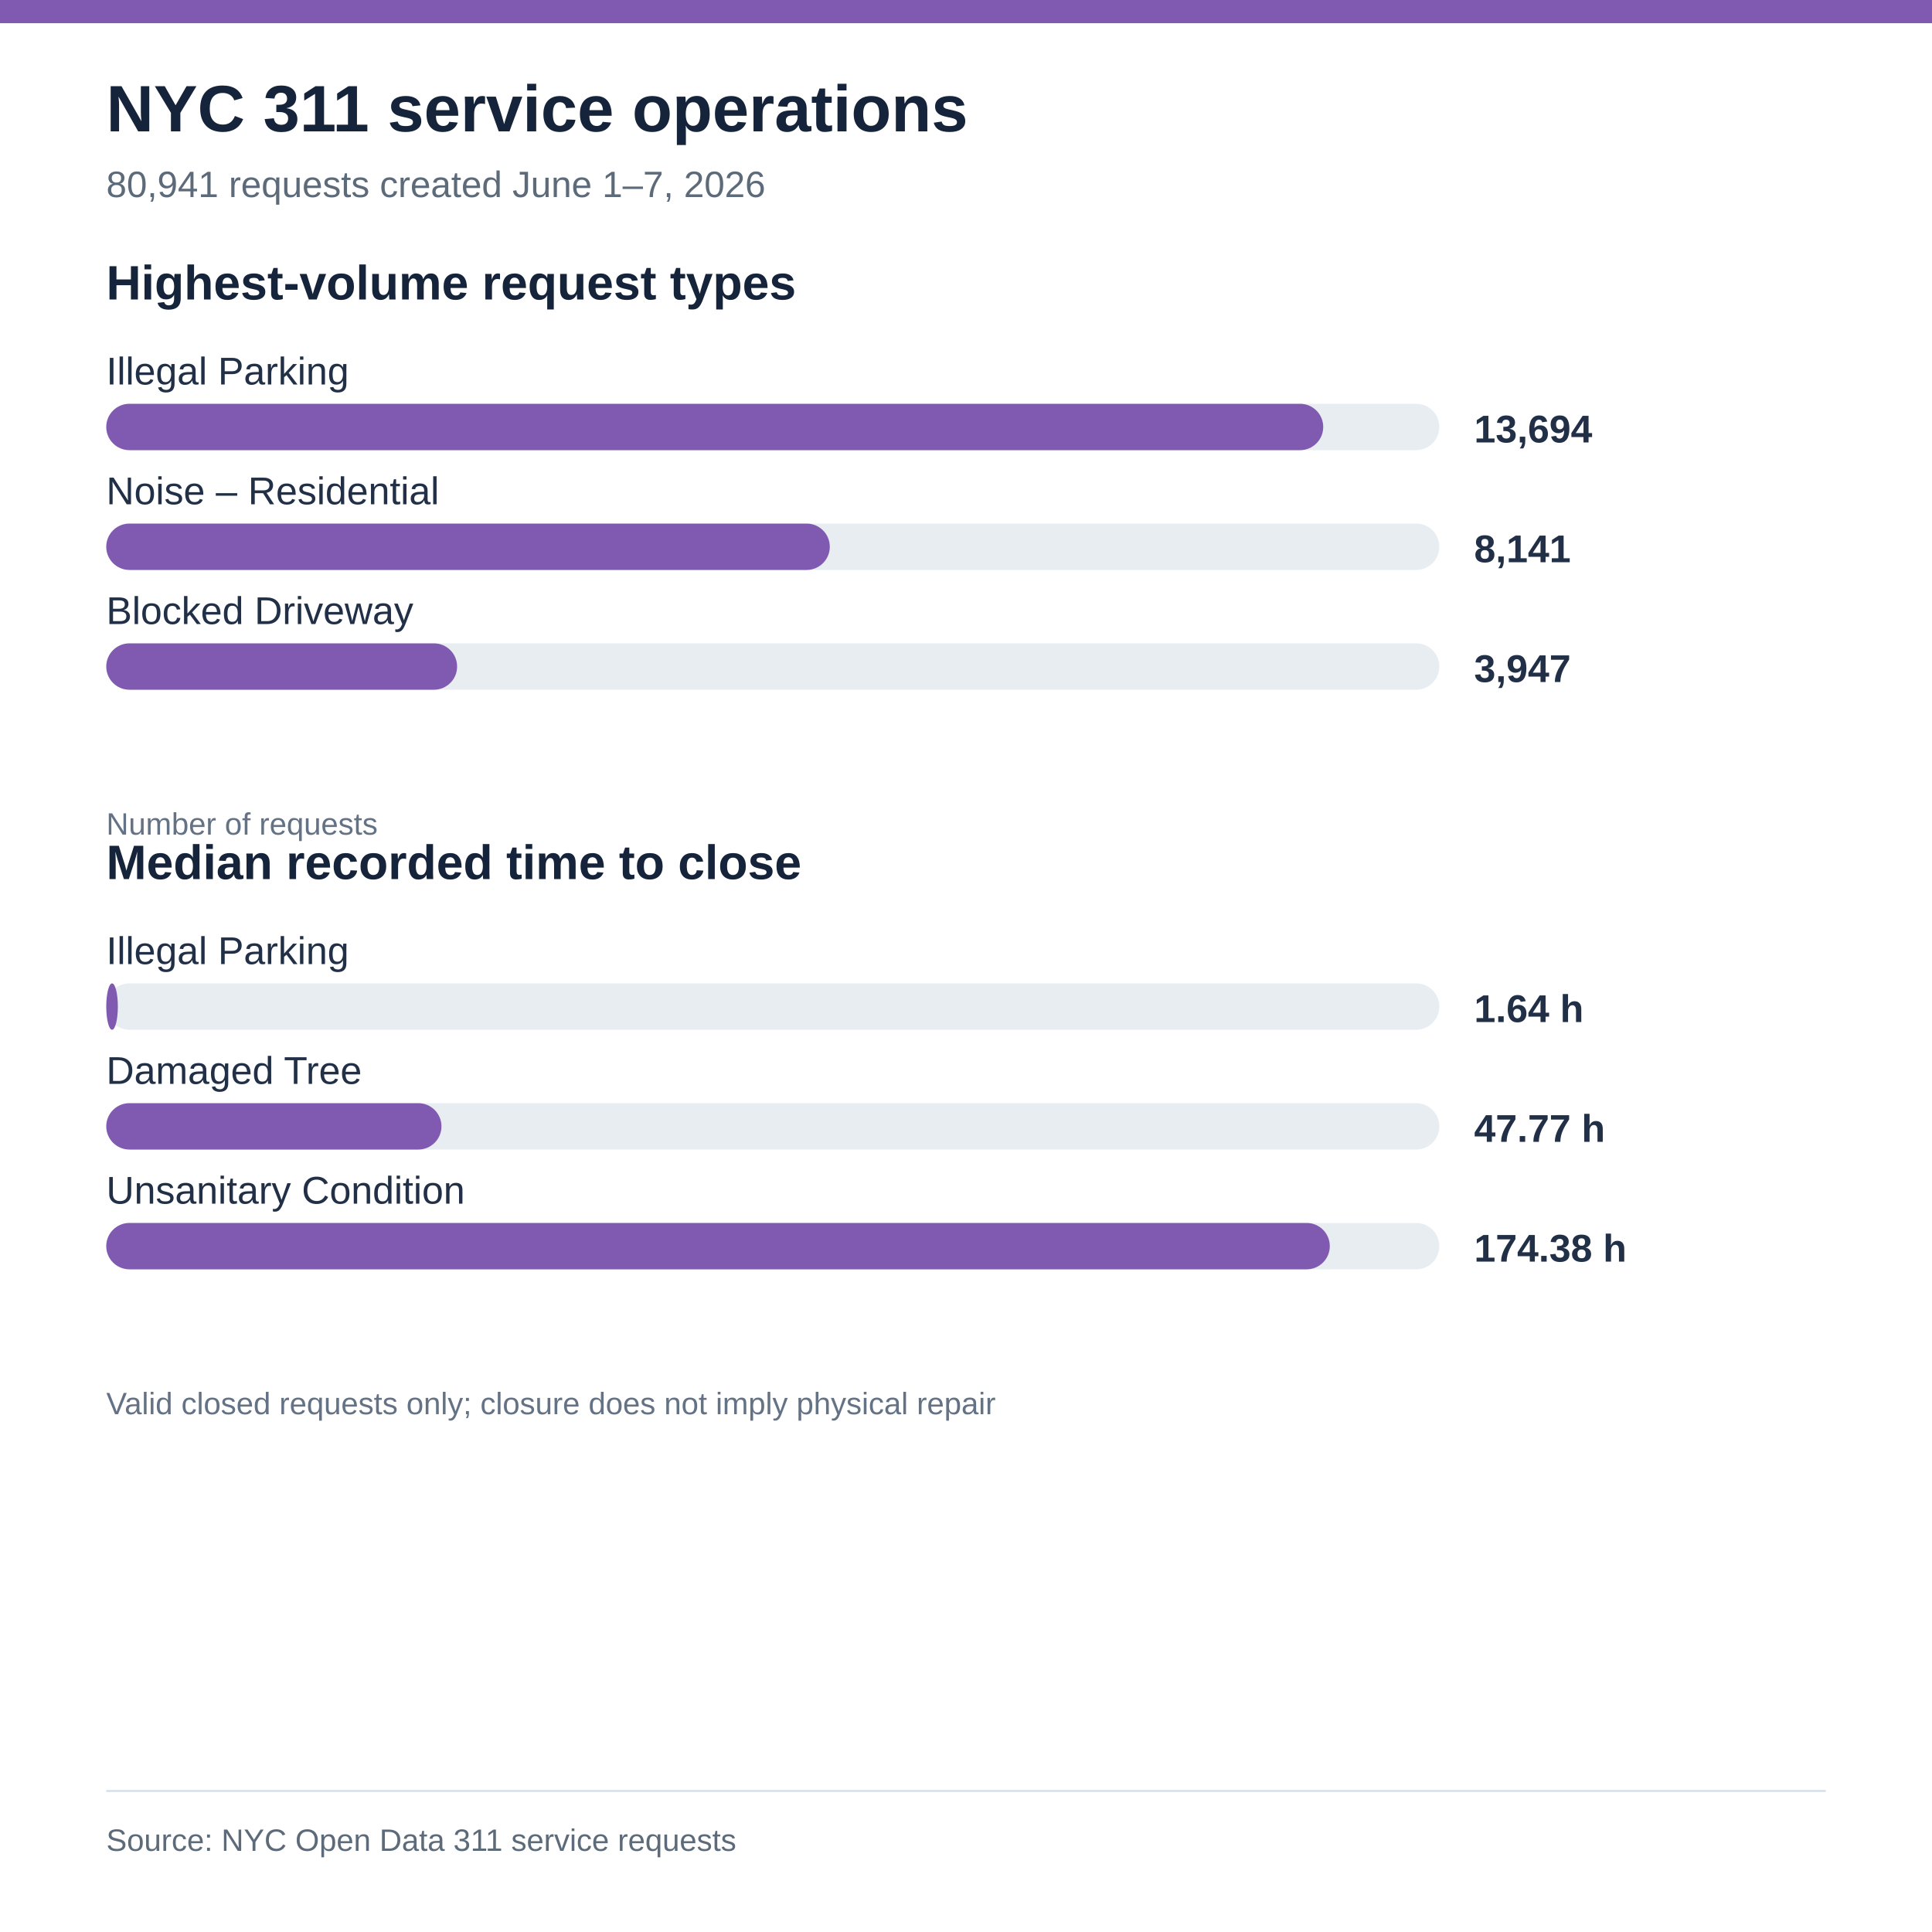
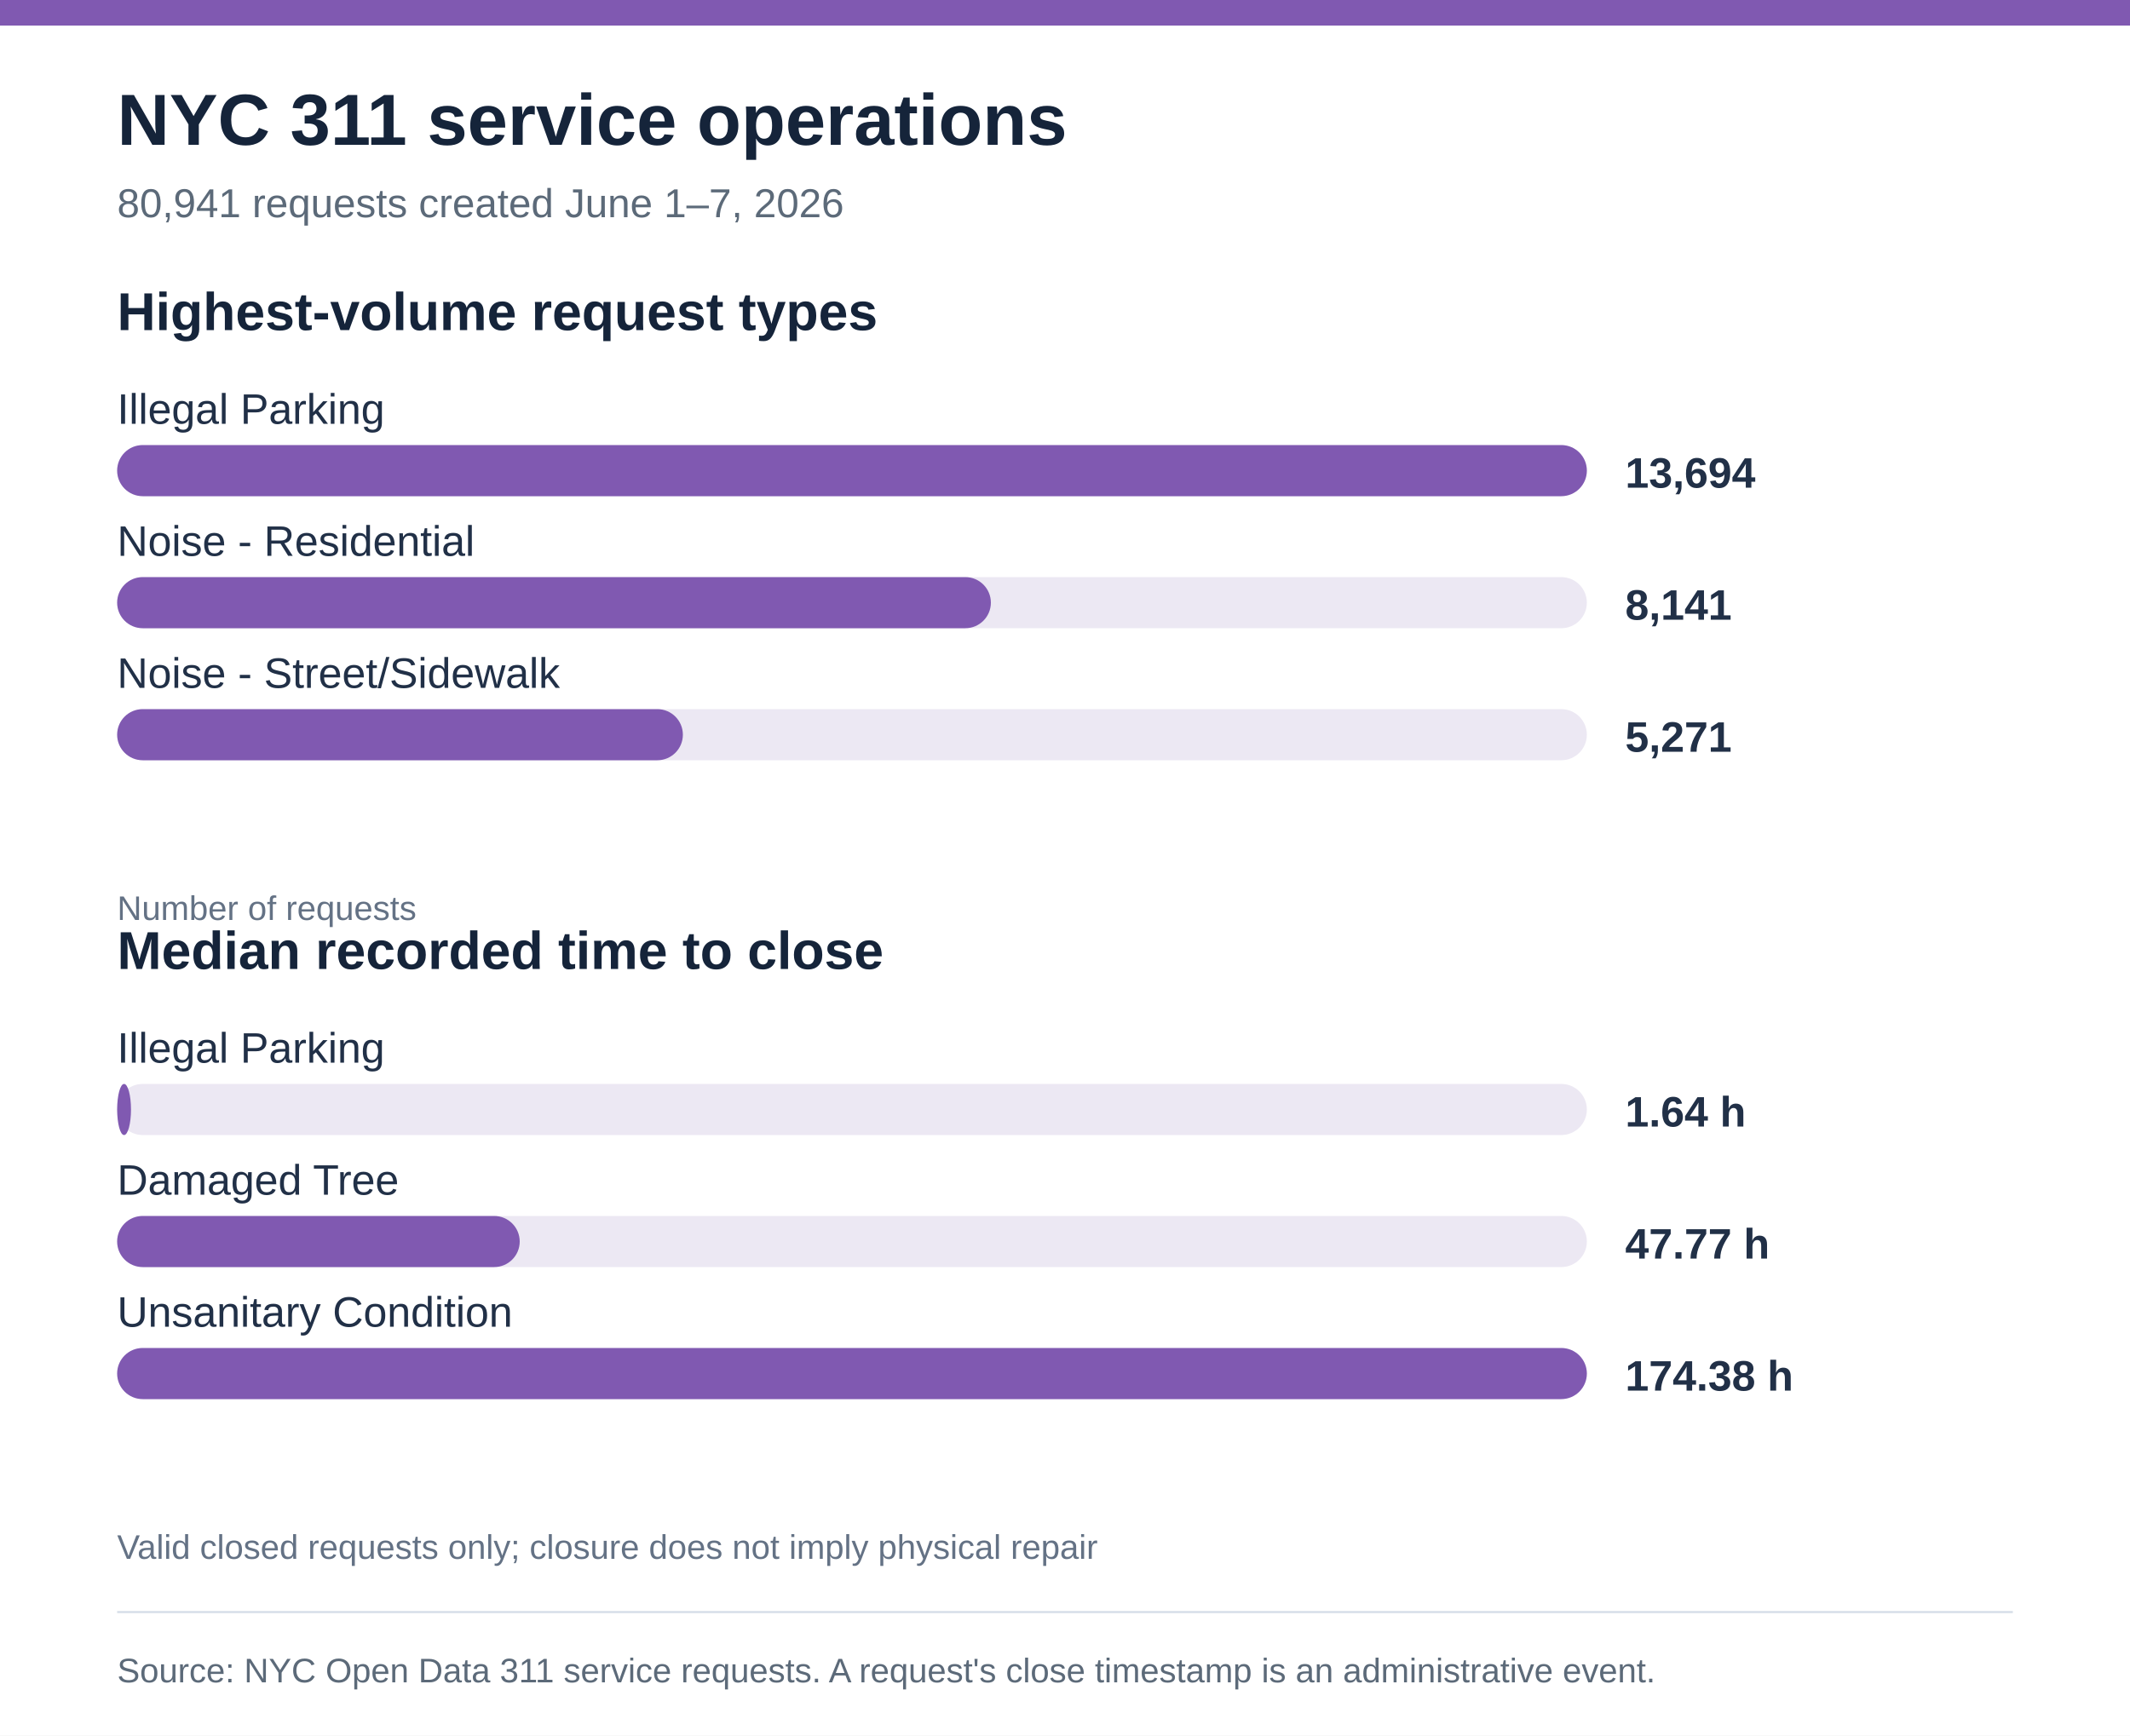
- <svg xmlns="http://www.w3.org/2000/svg" width="1000" height="1000" viewBox="0 0 1000 1000" role="img">
-   <rect width="1000" height="1000" fill="#ffffff" />
+ <svg xmlns="http://www.w3.org/2000/svg" width="1000" height="815" viewBox="0 0 1000 815" role="img">
+   <rect width="1000" height="815" fill="#ffffff" />
  <rect width="1000" height="12" fill="#8059b1" />
-   <text x="55" y="68" fill="#15243a" font-family="Arial,Helvetica,sans-serif" font-size="34" font-weight="bold" text-anchor="start">NYC 311 service operations</text>
-   <text x="55" y="102" fill="#5c6a79" font-family="Arial,Helvetica,sans-serif" font-size="19" font-weight="normal" text-anchor="start">80,941 requests created June 1–7, 2026</text>
-   <text x="55" y="155" fill="#15243a" font-family="Arial,Helvetica,sans-serif" font-size="25" font-weight="bold" text-anchor="start">Highest-volume request types</text>
-   <text x="55" y="199" fill="#213047" font-family="Arial,Helvetica,sans-serif" font-size="20" font-weight="normal" text-anchor="start">Illegal Parking</text>
-   <rect x="55" y="209" width="690" height="24" rx="12" fill="#e8edf2" />
-   <rect x="55" y="209" width="629.9" height="24" rx="12" fill="#8059b1" />
-   <text x="763" y="229" fill="#213047" font-family="Arial,Helvetica,sans-serif" font-size="20" font-weight="bold" text-anchor="start">13,694</text>
-   <text x="55" y="261" fill="#213047" font-family="Arial,Helvetica,sans-serif" font-size="20" font-weight="normal" text-anchor="start">Noise – Residential</text>
-   <rect x="55" y="271" width="690" height="24" rx="12" fill="#e8edf2" />
-   <rect x="55" y="271" width="374.5" height="24" rx="12" fill="#8059b1" />
-   <text x="763" y="291" fill="#213047" font-family="Arial,Helvetica,sans-serif" font-size="20" font-weight="bold" text-anchor="start">8,141</text>
-   <text x="55" y="323" fill="#213047" font-family="Arial,Helvetica,sans-serif" font-size="20" font-weight="normal" text-anchor="start">Blocked Driveway</text>
-   <rect x="55" y="333" width="690" height="24" rx="12" fill="#e8edf2" />
-   <rect x="55" y="333" width="181.6" height="24" rx="12" fill="#8059b1" />
-   <text x="763" y="353" fill="#213047" font-family="Arial,Helvetica,sans-serif" font-size="20" font-weight="bold" text-anchor="start">3,947</text>
-   <text x="55" y="432" fill="#647285" font-family="Arial,Helvetica,sans-serif" font-size="16" font-weight="normal" text-anchor="start">Number of requests</text>
-   <text x="55" y="455" fill="#15243a" font-family="Arial,Helvetica,sans-serif" font-size="25" font-weight="bold" text-anchor="start">Median recorded time to close</text>
-   <text x="55" y="499" fill="#213047" font-family="Arial,Helvetica,sans-serif" font-size="20" font-weight="normal" text-anchor="start">Illegal Parking</text>
-   <rect x="55" y="509" width="690" height="24" rx="12" fill="#e8edf2" />
-   <rect x="55" y="509" width="6.0" height="24" rx="12" fill="#8059b1" />
-   <text x="763" y="529" fill="#213047" font-family="Arial,Helvetica,sans-serif" font-size="20" font-weight="bold" text-anchor="start">1.64 h</text>
-   <text x="55" y="561" fill="#213047" font-family="Arial,Helvetica,sans-serif" font-size="20" font-weight="normal" text-anchor="start">Damaged Tree</text>
-   <rect x="55" y="571" width="690" height="24" rx="12" fill="#e8edf2" />
-   <rect x="55" y="571" width="173.5" height="24" rx="12" fill="#8059b1" />
-   <text x="763" y="591" fill="#213047" font-family="Arial,Helvetica,sans-serif" font-size="20" font-weight="bold" text-anchor="start">47.77 h</text>
-   <text x="55" y="623" fill="#213047" font-family="Arial,Helvetica,sans-serif" font-size="20" font-weight="normal" text-anchor="start">Unsanitary Condition</text>
-   <rect x="55" y="633" width="690" height="24" rx="12" fill="#e8edf2" />
-   <rect x="55" y="633" width="633.3" height="24" rx="12" fill="#8059b1" />
-   <text x="763" y="653" fill="#213047" font-family="Arial,Helvetica,sans-serif" font-size="20" font-weight="bold" text-anchor="start">174.38 h</text>
-   <text x="55" y="732" fill="#647285" font-family="Arial,Helvetica,sans-serif" font-size="16" font-weight="normal" text-anchor="start">Valid closed requests only; closure does not imply physical repair</text>
-   <line x1="55" y1="927" x2="945" y2="927" stroke="#d6dee8" />
-   <text x="55" y="958" fill="#5c6a79" font-family="Arial,Helvetica,sans-serif" font-size="16" font-weight="normal" text-anchor="start">Source: NYC Open Data 311 service requests</text>
+   <text x="55" y="68" fill="#15243a" font-family="Arial,Helvetica,sans-serif" font-size="34" font-weight="bold">NYC 311 service operations</text>
+   <text x="55" y="102" fill="#5c6a79" font-family="Arial,Helvetica,sans-serif" font-size="19" font-weight="normal">80,941 requests created June 1–7, 2026</text>
+   <text x="55" y="155" fill="#15243a" font-family="Arial,Helvetica,sans-serif" font-size="25" font-weight="bold">Highest-volume request types</text>
+   <text x="55" y="199" fill="#213047" font-family="Arial,Helvetica,sans-serif" font-size="20" font-weight="normal">Illegal Parking</text>
+   <rect x="55" y="209" width="690" height="24" rx="12" fill="#ece8f3" />
+   <rect x="55" y="209" width="690.0" height="24" rx="12" fill="#8059b1" />
+   <text x="763" y="229" fill="#213047" font-family="Arial,Helvetica,sans-serif" font-size="20" font-weight="bold">13,694</text>
+   <text x="55" y="261" fill="#213047" font-family="Arial,Helvetica,sans-serif" font-size="20" font-weight="normal">Noise - Residential</text>
+   <rect x="55" y="271" width="690" height="24" rx="12" fill="#ece8f3" />
+   <rect x="55" y="271" width="410.2" height="24" rx="12" fill="#8059b1" />
+   <text x="763" y="291" fill="#213047" font-family="Arial,Helvetica,sans-serif" font-size="20" font-weight="bold">8,141</text>
+   <text x="55" y="323" fill="#213047" font-family="Arial,Helvetica,sans-serif" font-size="20" font-weight="normal">Noise - Street/Sidewalk</text>
+   <rect x="55" y="333" width="690" height="24" rx="12" fill="#ece8f3" />
+   <rect x="55" y="333" width="265.6" height="24" rx="12" fill="#8059b1" />
+   <text x="763" y="353" fill="#213047" font-family="Arial,Helvetica,sans-serif" font-size="20" font-weight="bold">5,271</text>
+   <text x="55" y="432" fill="#647285" font-family="Arial,Helvetica,sans-serif" font-size="16" font-weight="normal">Number of requests</text>
+   <text x="55" y="455" fill="#15243a" font-family="Arial,Helvetica,sans-serif" font-size="25" font-weight="bold">Median recorded time to close</text>
+   <text x="55" y="499" fill="#213047" font-family="Arial,Helvetica,sans-serif" font-size="20" font-weight="normal">Illegal Parking</text>
+   <rect x="55" y="509" width="690" height="24" rx="12" fill="#ece8f3" />
+   <rect x="55" y="509" width="6.5" height="24" rx="12" fill="#8059b1" />
+   <text x="763" y="529" fill="#213047" font-family="Arial,Helvetica,sans-serif" font-size="20" font-weight="bold">1.64 h</text>
+   <text x="55" y="561" fill="#213047" font-family="Arial,Helvetica,sans-serif" font-size="20" font-weight="normal">Damaged Tree</text>
+   <rect x="55" y="571" width="690" height="24" rx="12" fill="#ece8f3" />
+   <rect x="55" y="571" width="189.0" height="24" rx="12" fill="#8059b1" />
+   <text x="763" y="591" fill="#213047" font-family="Arial,Helvetica,sans-serif" font-size="20" font-weight="bold">47.77 h</text>
+   <text x="55" y="623" fill="#213047" font-family="Arial,Helvetica,sans-serif" font-size="20" font-weight="normal">Unsanitary Condition</text>
+   <rect x="55" y="633" width="690" height="24" rx="12" fill="#ece8f3" />
+   <rect x="55" y="633" width="690.0" height="24" rx="12" fill="#8059b1" />
+   <text x="763" y="653" fill="#213047" font-family="Arial,Helvetica,sans-serif" font-size="20" font-weight="bold">174.38 h</text>
+   <text x="55" y="732" fill="#647285" font-family="Arial,Helvetica,sans-serif" font-size="16" font-weight="normal">Valid closed requests only; closure does not imply physical repair</text>
+   <line x1="55" y1="757" x2="945" y2="757" stroke="#d6dee8" />
+   <text x="55" y="790" fill="#5c6a79" font-family="Arial,Helvetica,sans-serif" font-size="16" font-weight="normal">Source: NYC Open Data 311 service requests. A request's close timestamp is an administrative event.</text>
</svg>
